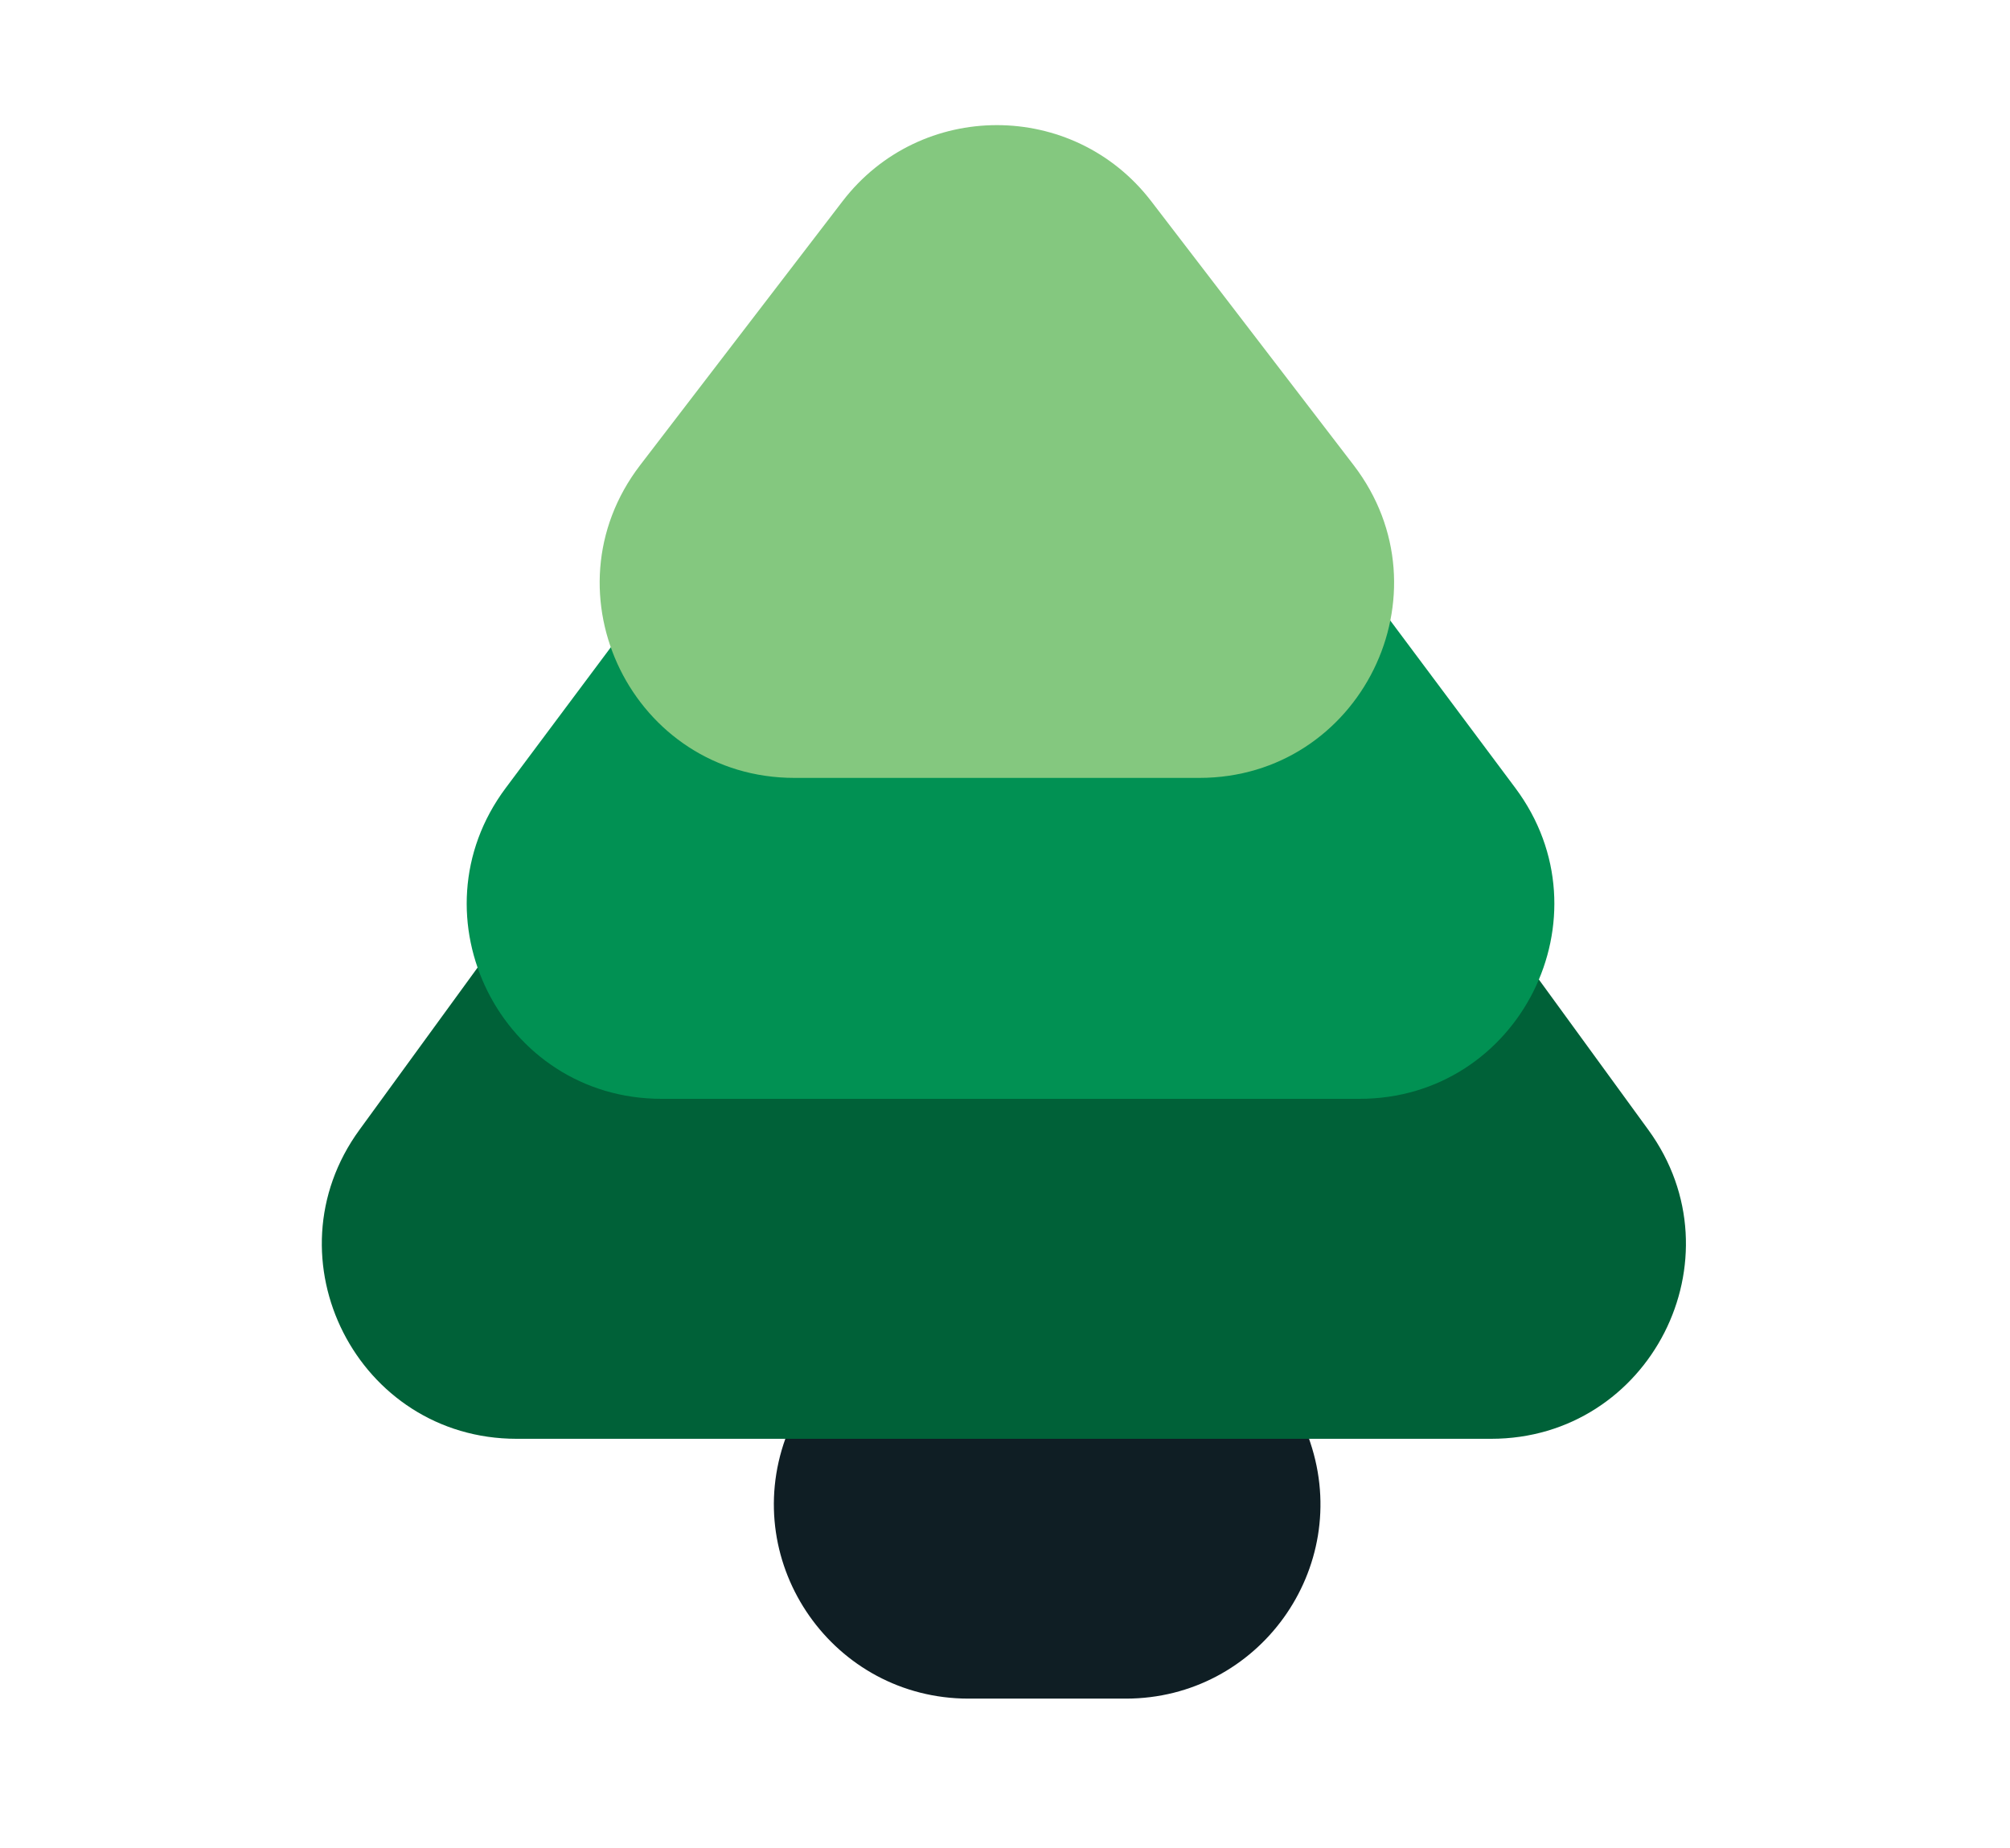
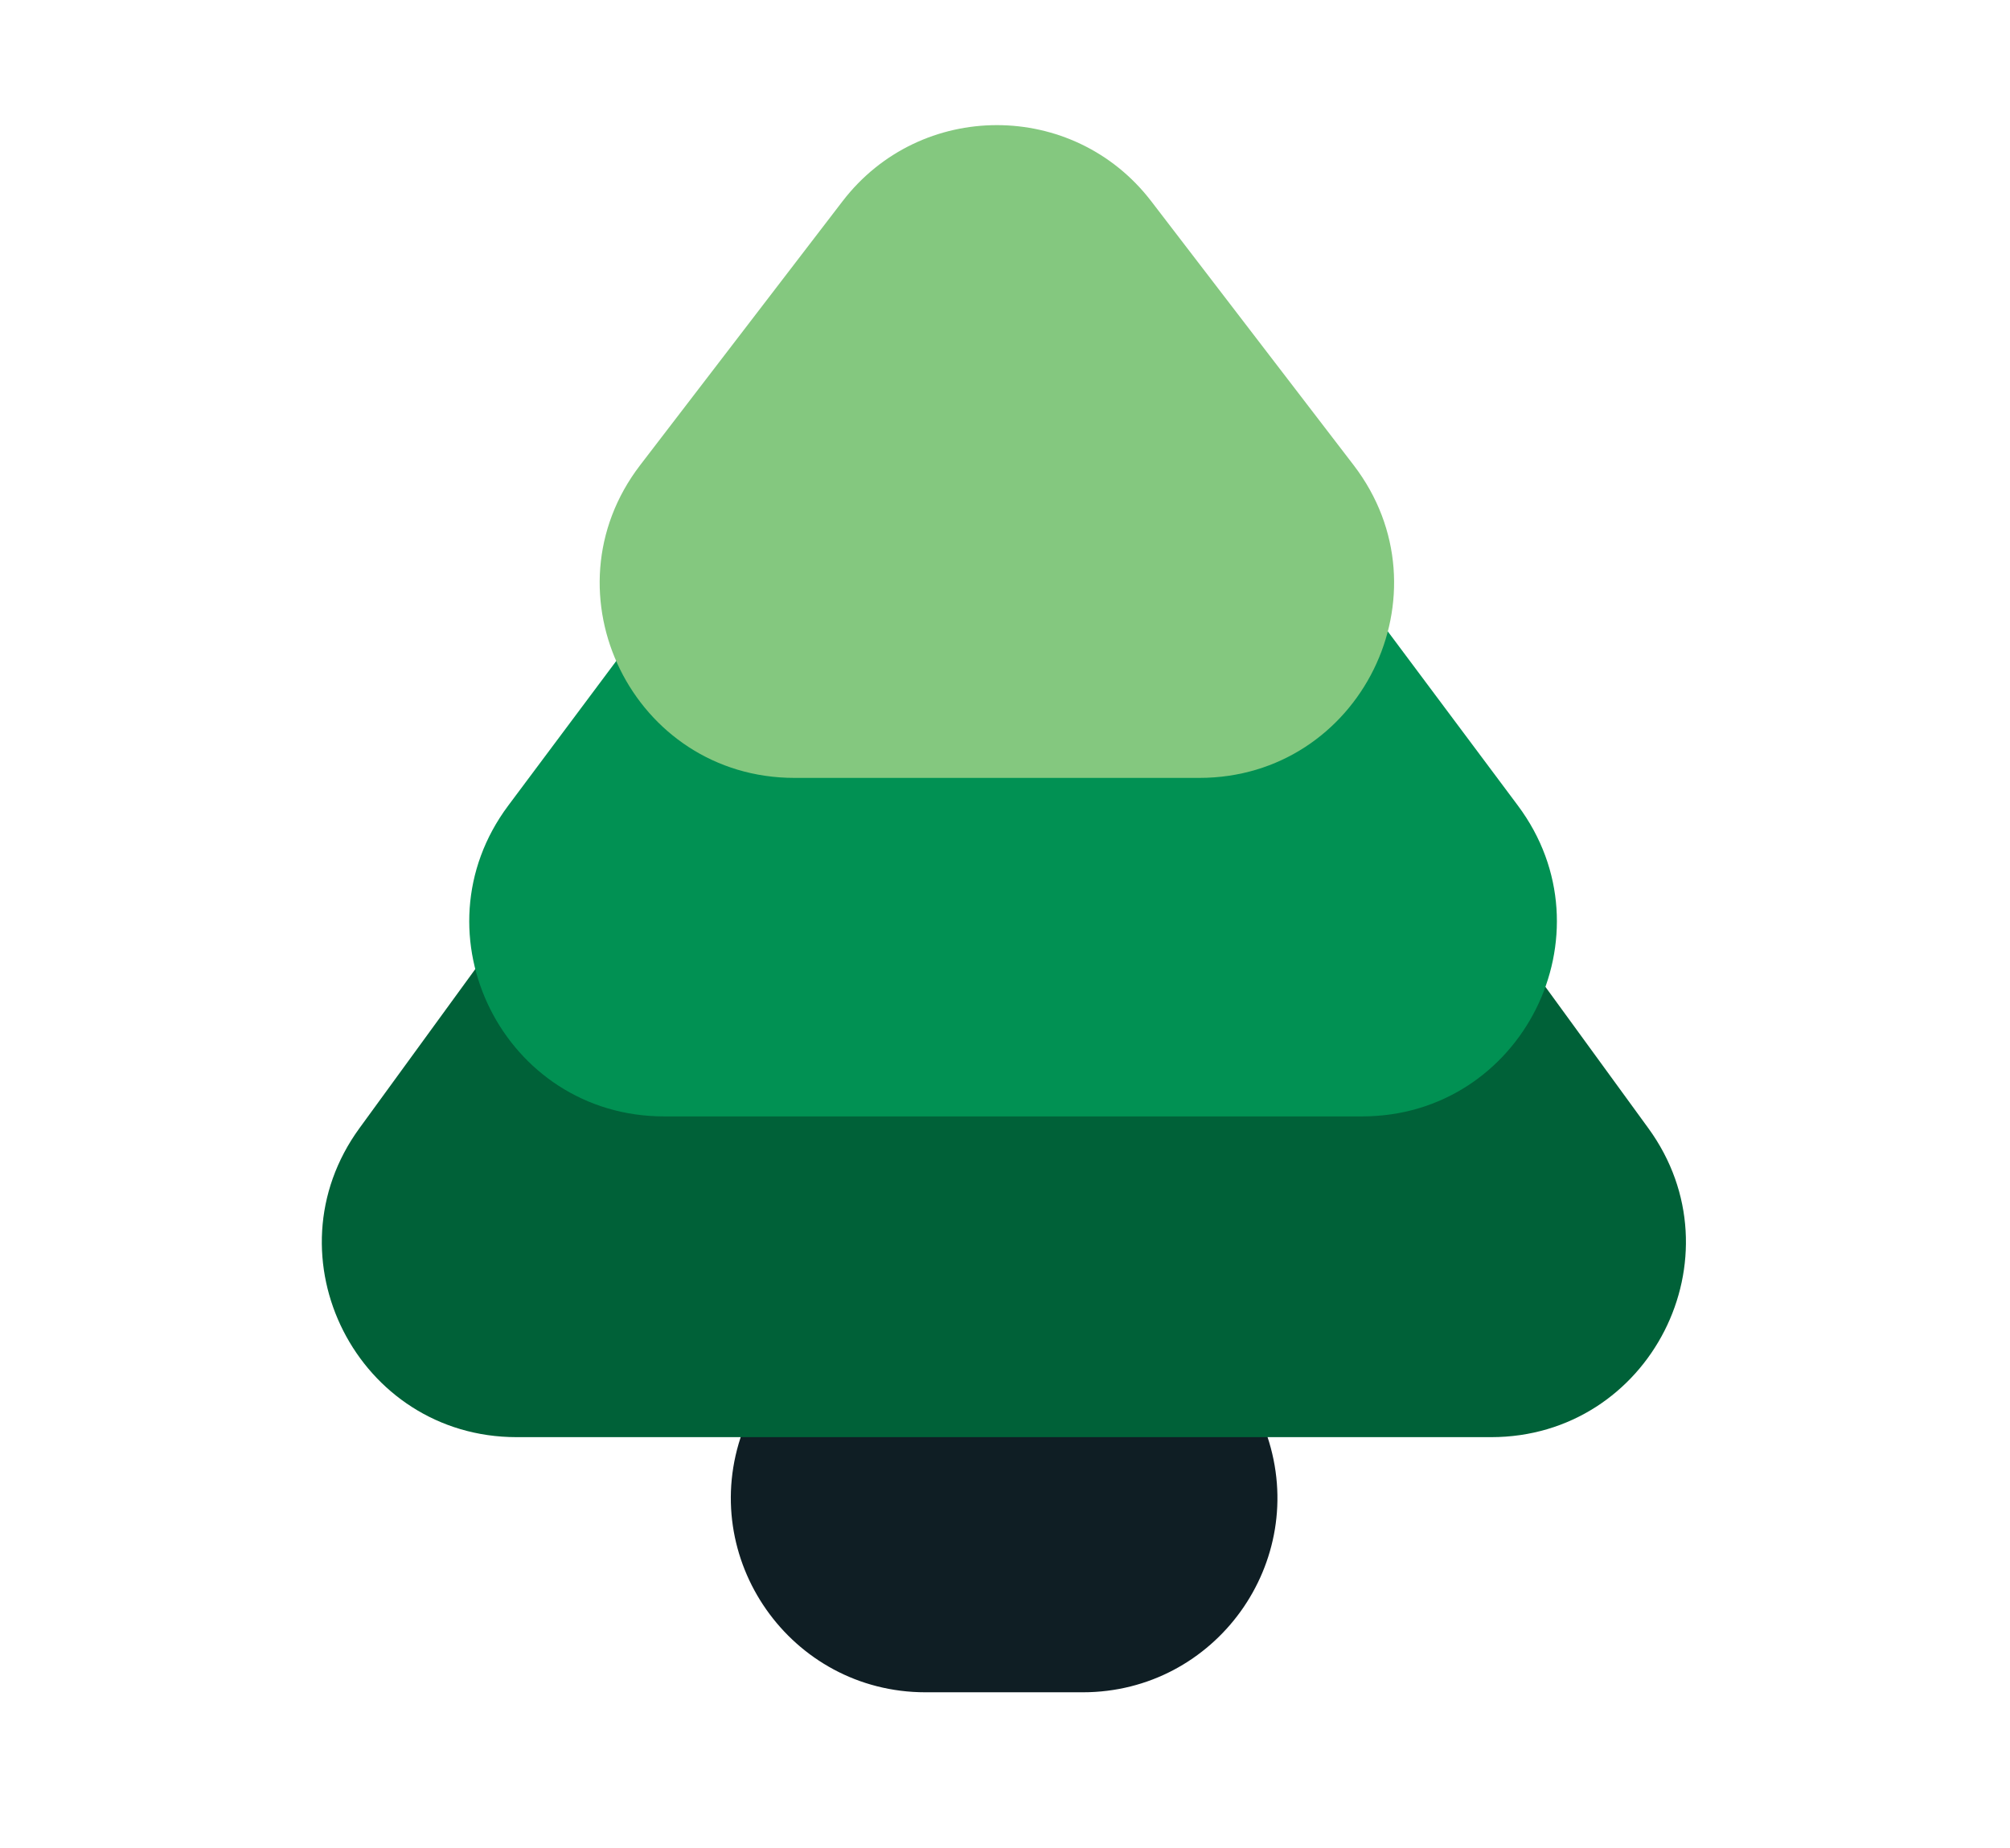
<svg xmlns="http://www.w3.org/2000/svg" width="124" height="114" viewBox="0 0 124 114" fill="none">
-   <path d="M53.499 74.804C57.364 64.109 72.55 64.287 76.163 75.07L80.831 89C83.436 96.774 77.651 104.813 69.453 104.813H59.751C51.433 104.813 45.638 96.556 48.465 88.734L53.499 74.804Z" fill="#0F1E24" />
-   <path d="M52.229 28.43C57.022 21.846 66.84 21.846 71.633 28.43L101.689 69.718C107.462 77.649 101.797 88.781 91.987 88.781H31.875C22.065 88.781 16.4 77.649 22.174 69.718L52.229 28.43Z" fill="#006138" />
-   <path d="M52.726 19.792C57.525 13.365 67.157 13.365 71.957 19.792L93.484 48.623C99.394 56.537 93.746 67.803 83.869 67.803H40.814C30.937 67.803 25.289 56.537 31.198 48.623L52.726 19.792Z" fill="#019153" />
+   <path d="M50.844 74.414C54.709 63.719 69.895 63.897 73.508 74.679L78.176 88.609C80.781 96.383 74.997 104.422 66.798 104.422H57.096C48.779 104.422 42.983 96.166 45.81 88.344L50.844 74.414Z" fill="#0F1E24" />
+   <path d="M52.229 28.328C57.022 21.744 66.84 21.744 71.633 28.328L101.689 69.616C107.462 77.547 101.797 88.679 91.987 88.679H31.875C22.065 88.679 16.4 77.547 22.174 69.616L52.229 28.328Z" fill="#006138" />
+   <path d="M52.883 20.877C57.682 14.45 67.314 14.45 72.113 20.877L93.641 49.708C99.55 57.622 93.903 68.887 84.026 68.887H40.97C31.093 68.887 25.445 57.622 31.355 49.708L52.883 20.877Z" fill="#019153" />
  <path d="M51.977 12.419C56.781 6.155 66.219 6.155 71.023 12.419L83.505 28.698C89.558 36.592 83.93 48 73.983 48H49.017C39.07 48 33.441 36.592 39.495 28.698L51.977 12.419Z" fill="#84C87F" />
</svg>
